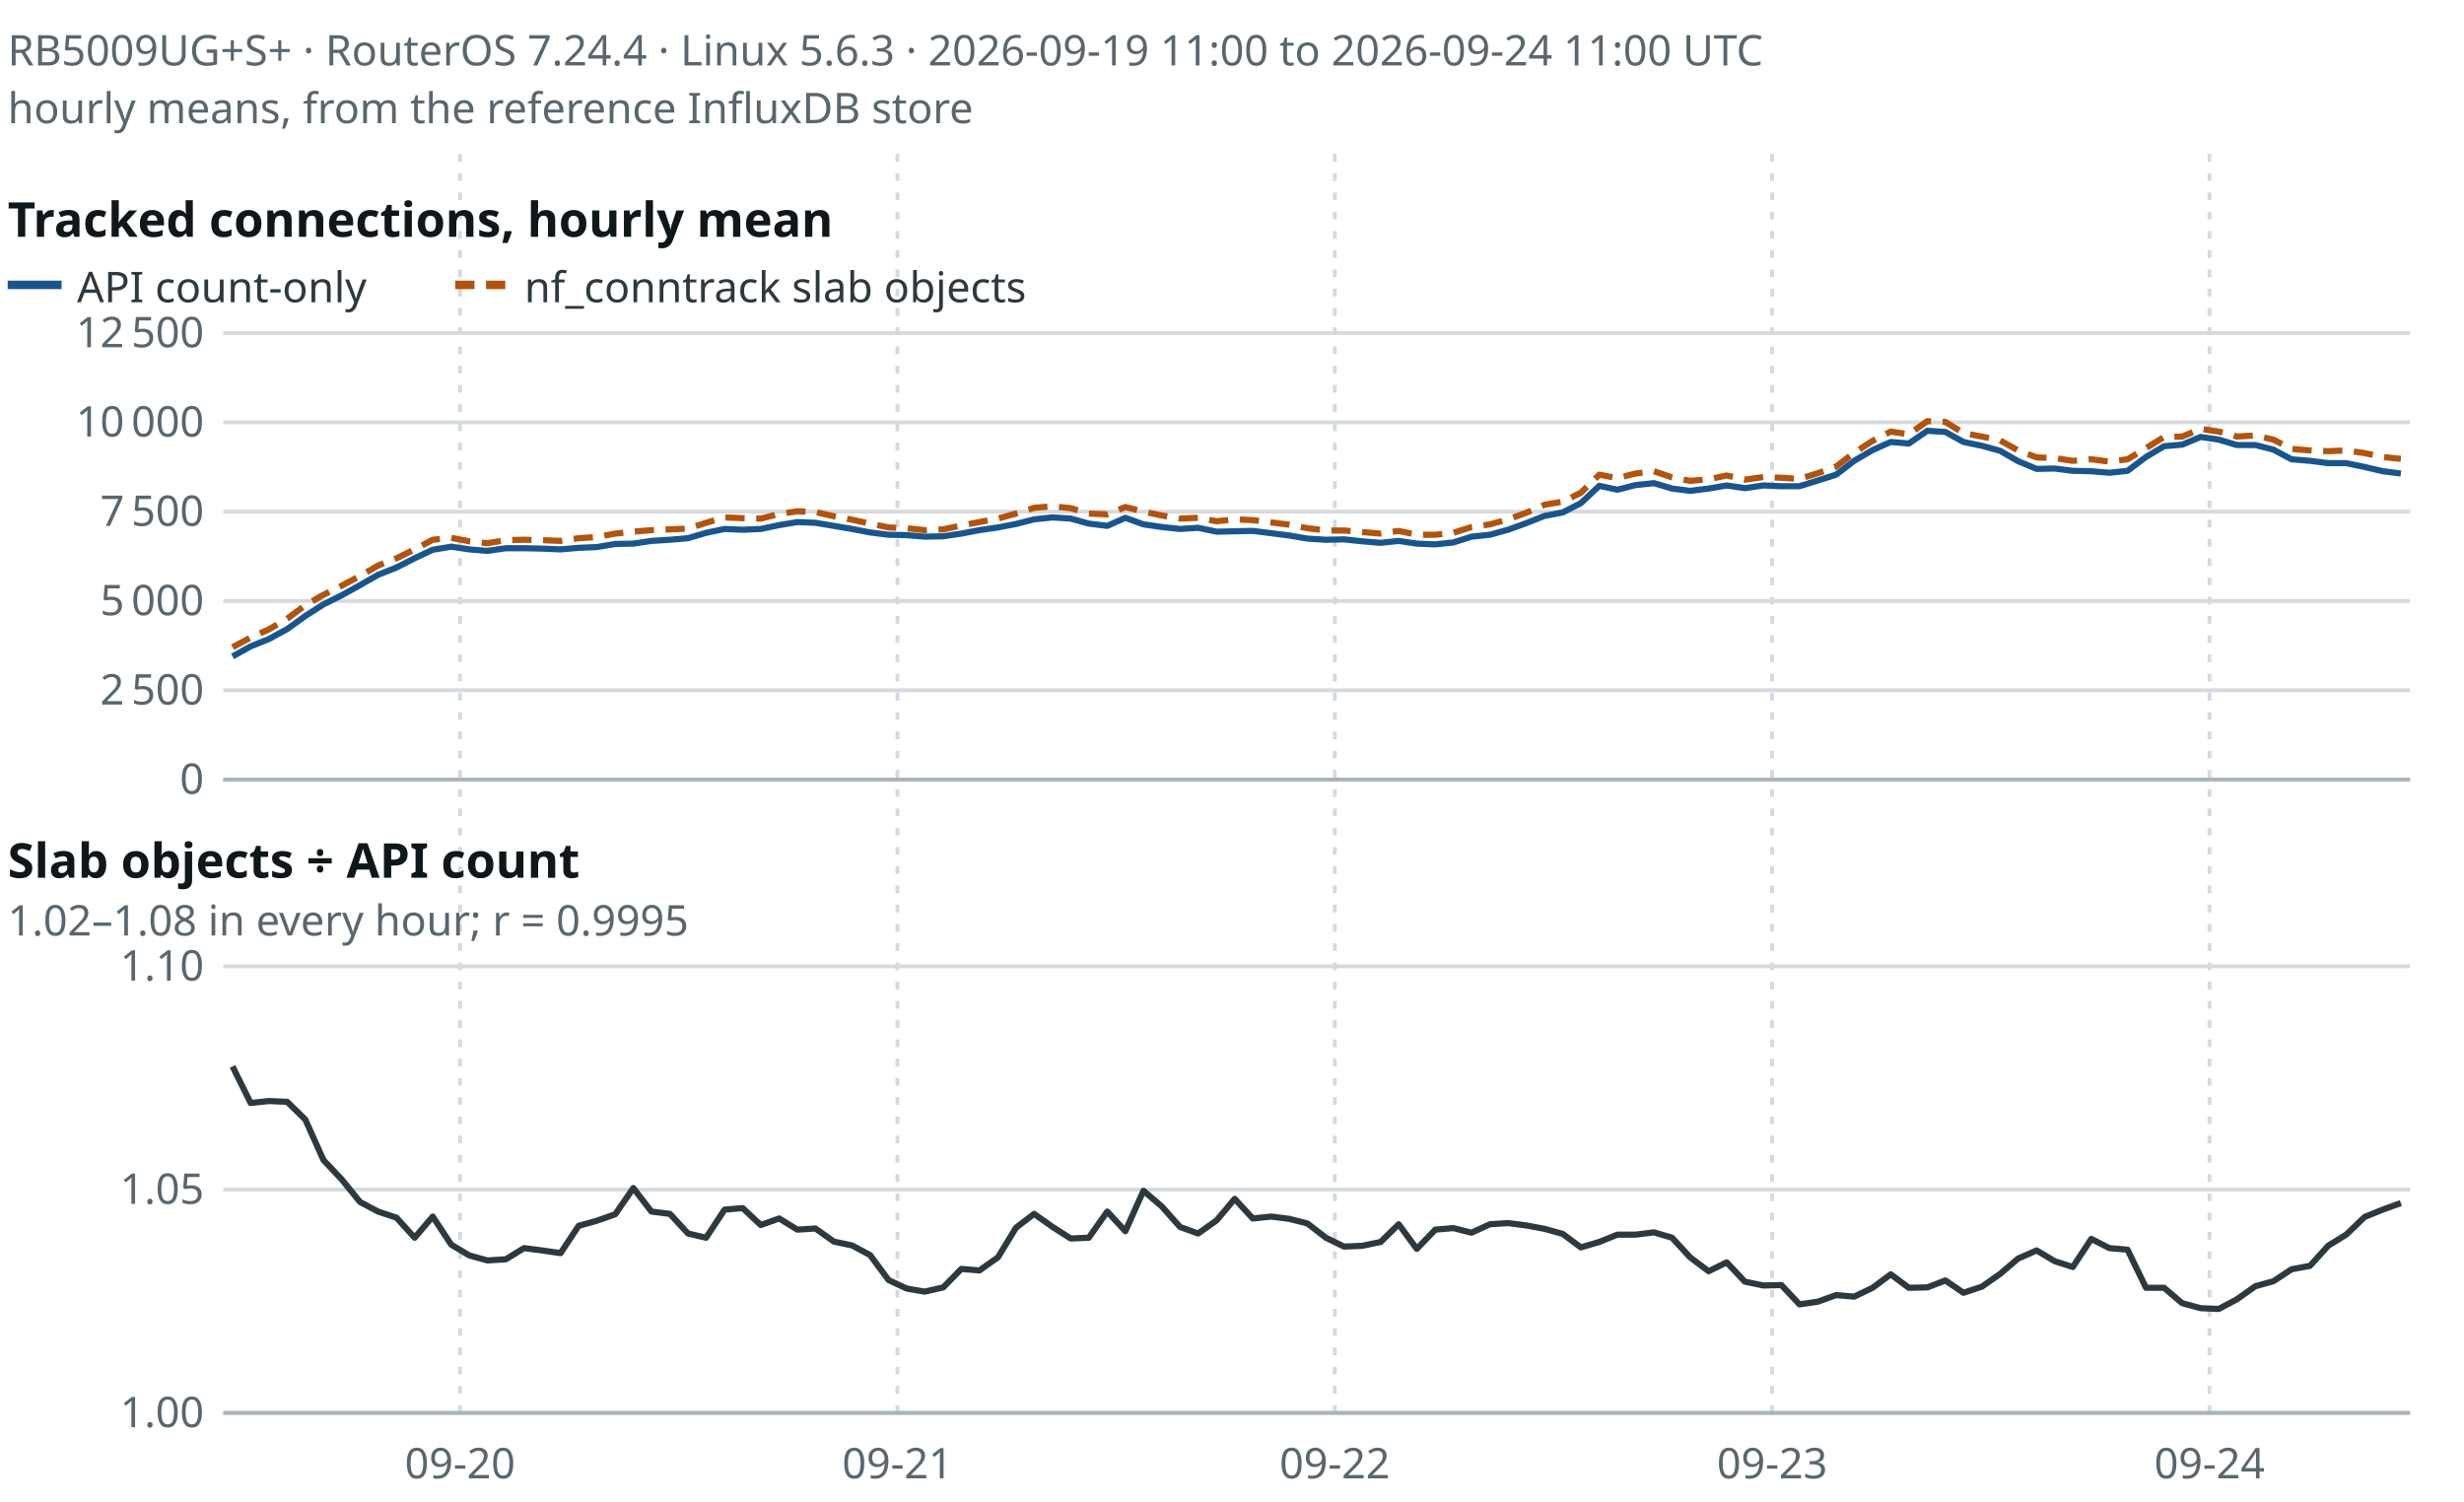
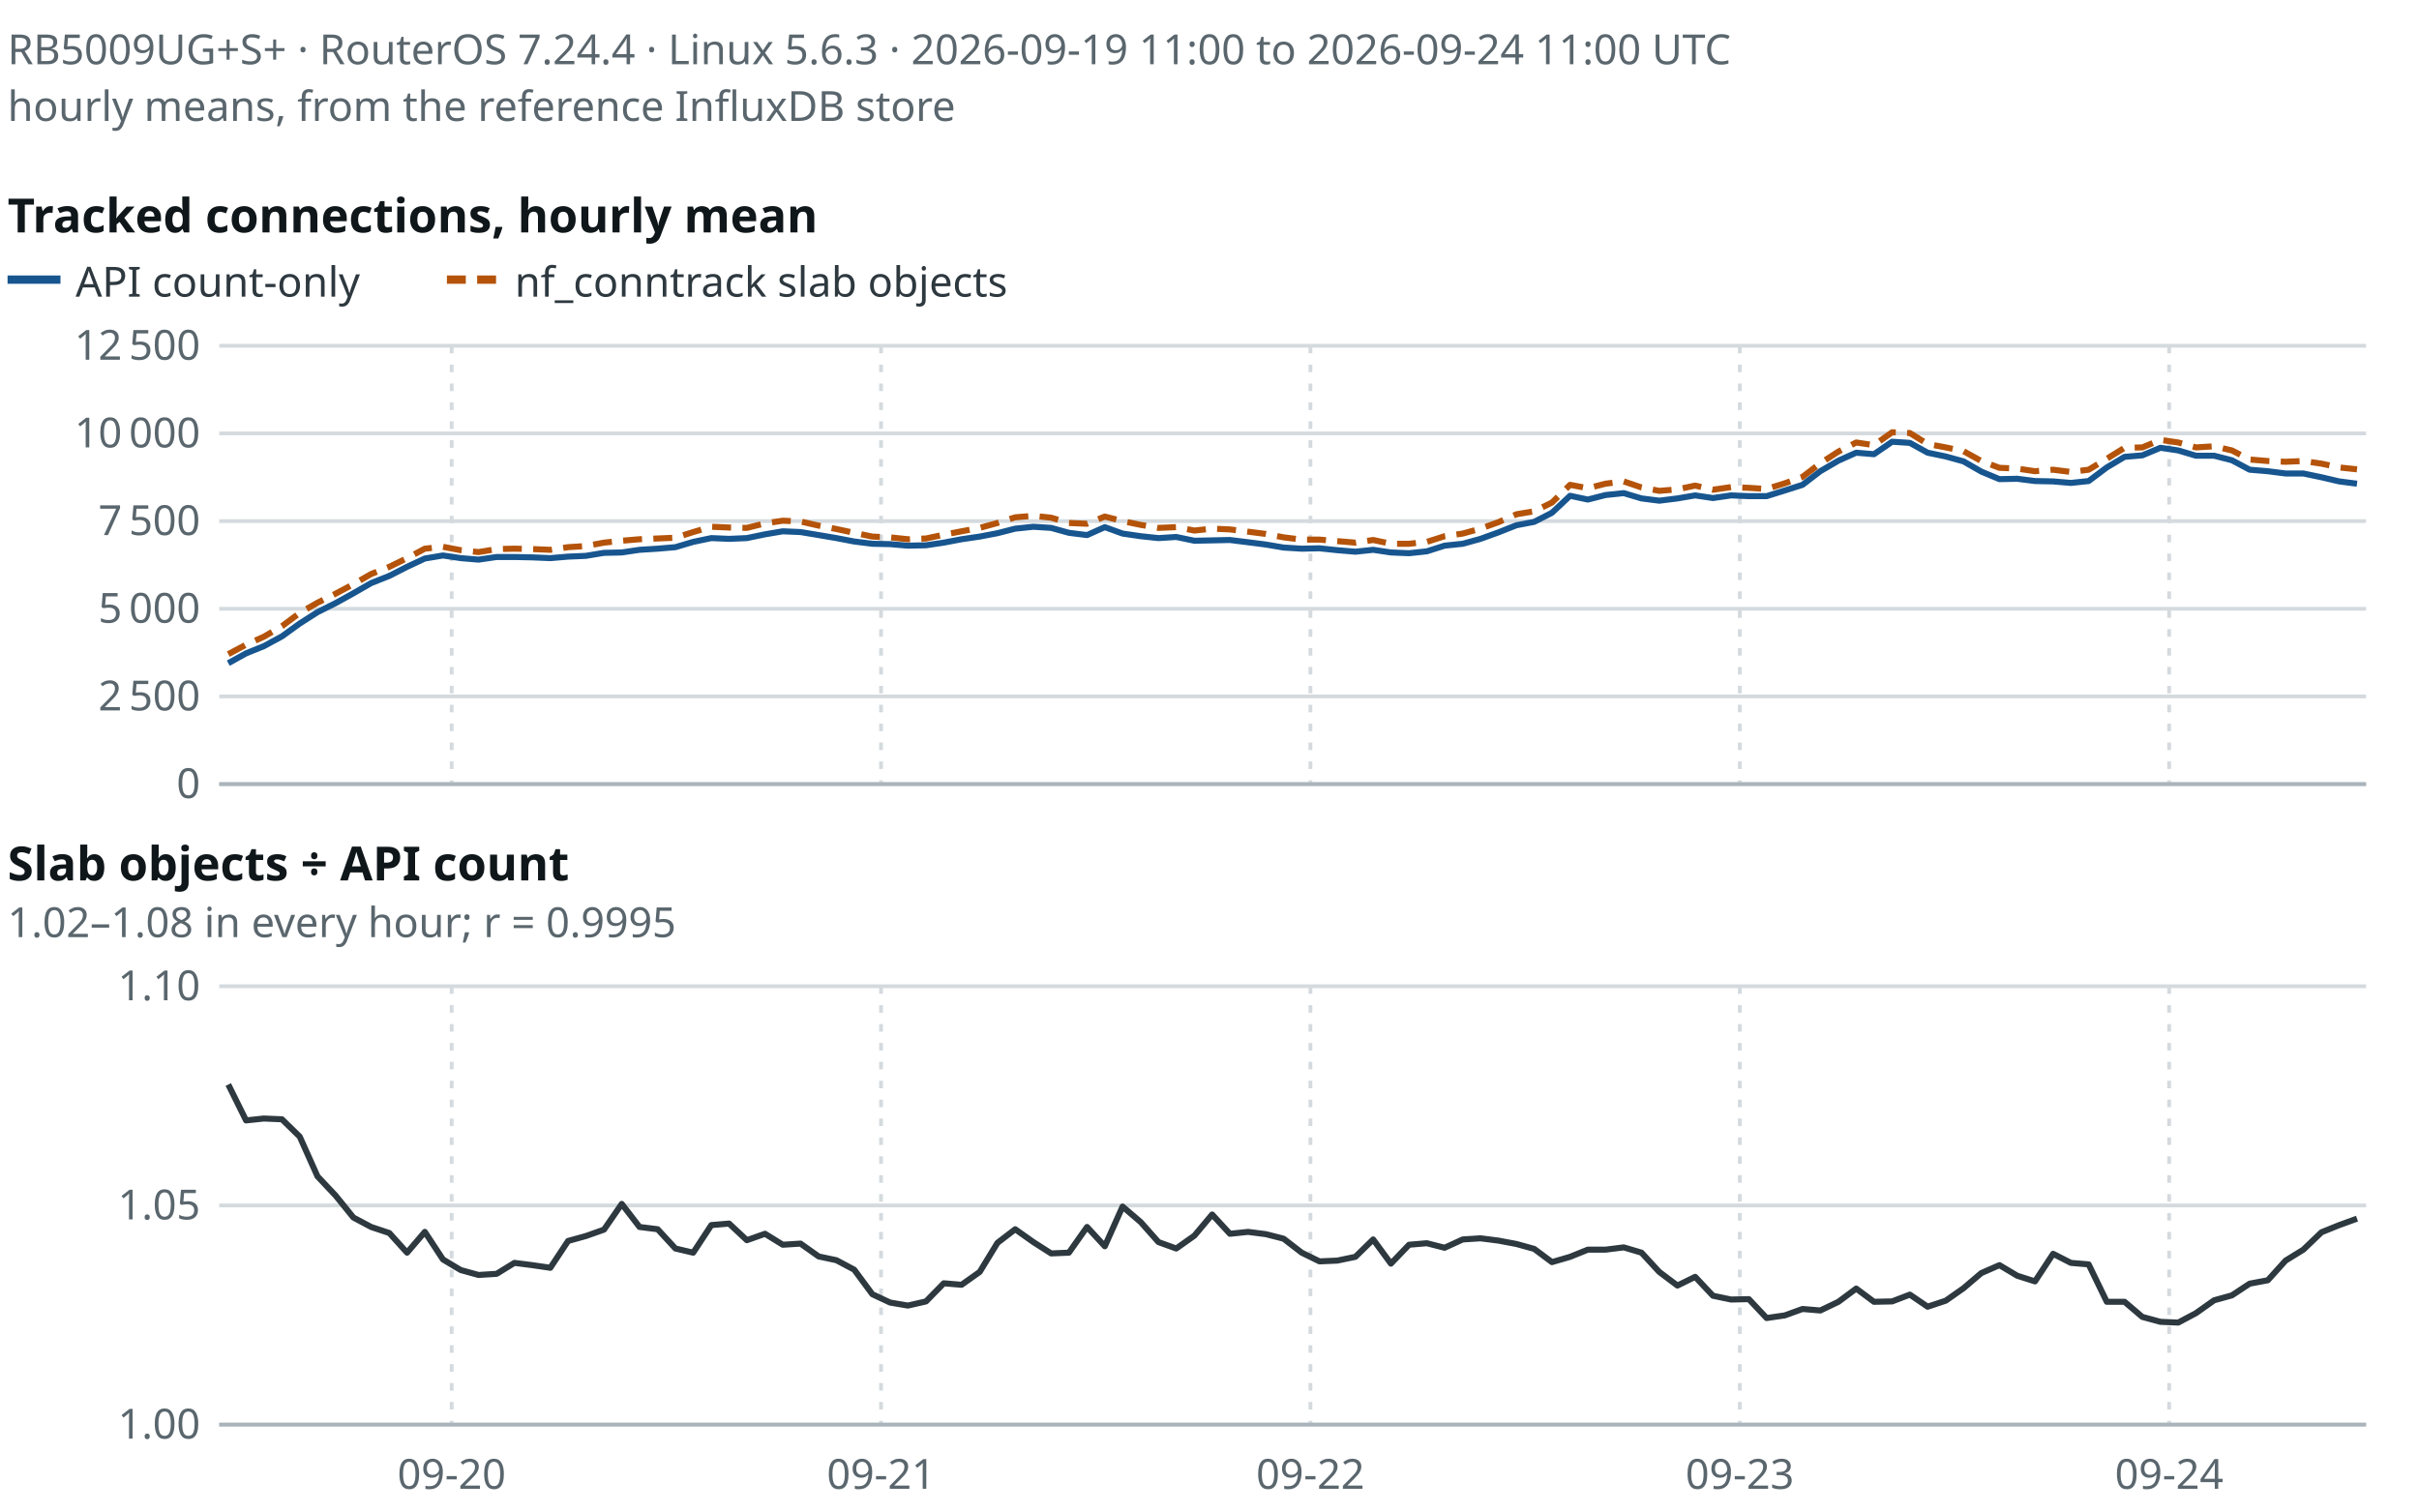
- <svg xmlns="http://www.w3.org/2000/svg" viewBox="0 0 640 390" width="100%" role="img" aria-labelledby="conntrack-2026-09-19-en-wide-t conntrack-2026-09-19-en-wide-d">
-   <line x1="58" y1="202.5" x2="626" y2="202.5" stroke="var(--ms-border, #d4dade)" stroke-width="1" />
-   <line x1="58" y1="179.3" x2="626" y2="179.3" stroke="var(--ms-border, #d4dade)" stroke-width="1" />
-   <line x1="58" y1="156.1" x2="626" y2="156.1" stroke="var(--ms-border, #d4dade)" stroke-width="1" />
-   <line x1="58" y1="132.9" x2="626" y2="132.9" stroke="var(--ms-border, #d4dade)" stroke-width="1" />
-   <line x1="58" y1="109.7" x2="626" y2="109.7" stroke="var(--ms-border, #d4dade)" stroke-width="1" />
-   <line x1="58" y1="86.5" x2="626" y2="86.5" stroke="var(--ms-border, #d4dade)" stroke-width="1" />
-   <line x1="58" y1="367" x2="626" y2="367" stroke="var(--ms-border, #d4dade)" stroke-width="1" />
-   <line x1="58" y1="309" x2="626" y2="309" stroke="var(--ms-border, #d4dade)" stroke-width="1" />
-   <line x1="58" y1="251" x2="626" y2="251" stroke="var(--ms-border, #d4dade)" stroke-width="1" />
-   <line x1="119.5" y1="40" x2="119.5" y2="367" stroke="var(--ms-border, #d4dade)" stroke-width="1" stroke-dasharray="2 3" />
-   <line x1="233.1" y1="40" x2="233.1" y2="367" stroke="var(--ms-border, #d4dade)" stroke-width="1" stroke-dasharray="2 3" />
-   <line x1="346.7" y1="40" x2="346.7" y2="367" stroke="var(--ms-border, #d4dade)" stroke-width="1" stroke-dasharray="2 3" />
-   <line x1="460.3" y1="40" x2="460.3" y2="367" stroke="var(--ms-border, #d4dade)" stroke-width="1" stroke-dasharray="2 3" />
-   <line x1="573.9" y1="40" x2="573.9" y2="367" stroke="var(--ms-border, #d4dade)" stroke-width="1" stroke-dasharray="2 3" />
+ <svg xmlns="http://www.w3.org/2000/svg" viewBox="0 0 640 400" width="100%" role="img" aria-labelledby="conntrack-2026-09-19-en-wide-t conntrack-2026-09-19-en-wide-d">
+   <line x1="58" y1="207.5" x2="626" y2="207.5" stroke="var(--ms-border, #d4dade)" stroke-width="1" />
+   <line x1="58" y1="184.3" x2="626" y2="184.3" stroke="var(--ms-border, #d4dade)" stroke-width="1" />
+   <line x1="58" y1="161.1" x2="626" y2="161.1" stroke="var(--ms-border, #d4dade)" stroke-width="1" />
+   <line x1="58" y1="137.9" x2="626" y2="137.9" stroke="var(--ms-border, #d4dade)" stroke-width="1" />
+   <line x1="58" y1="114.7" x2="626" y2="114.7" stroke="var(--ms-border, #d4dade)" stroke-width="1" />
+   <line x1="58" y1="91.5" x2="626" y2="91.5" stroke="var(--ms-border, #d4dade)" stroke-width="1" />
+   <line x1="58" y1="377" x2="626" y2="377" stroke="var(--ms-border, #d4dade)" stroke-width="1" />
+   <line x1="58" y1="319" x2="626" y2="319" stroke="var(--ms-border, #d4dade)" stroke-width="1" />
+   <line x1="58" y1="261" x2="626" y2="261" stroke="var(--ms-border, #d4dade)" stroke-width="1" />
+   <line x1="119.5" y1="91.5" x2="119.5" y2="207.5" stroke="var(--ms-border, #d4dade)" stroke-width="1" stroke-dasharray="2 3" />
+   <line x1="119.5" y1="261" x2="119.5" y2="377" stroke="var(--ms-border, #d4dade)" stroke-width="1" stroke-dasharray="2 3" />
+   <line x1="233.1" y1="91.5" x2="233.1" y2="207.5" stroke="var(--ms-border, #d4dade)" stroke-width="1" stroke-dasharray="2 3" />
+   <line x1="233.1" y1="261" x2="233.1" y2="377" stroke="var(--ms-border, #d4dade)" stroke-width="1" stroke-dasharray="2 3" />
+   <line x1="346.7" y1="91.5" x2="346.7" y2="207.5" stroke="var(--ms-border, #d4dade)" stroke-width="1" stroke-dasharray="2 3" />
+   <line x1="346.7" y1="261" x2="346.7" y2="377" stroke="var(--ms-border, #d4dade)" stroke-width="1" stroke-dasharray="2 3" />
+   <line x1="460.3" y1="91.5" x2="460.3" y2="207.5" stroke="var(--ms-border, #d4dade)" stroke-width="1" stroke-dasharray="2 3" />
+   <line x1="460.3" y1="261" x2="460.3" y2="377" stroke="var(--ms-border, #d4dade)" stroke-width="1" stroke-dasharray="2 3" />
+   <line x1="573.9" y1="91.5" x2="573.9" y2="207.5" stroke="var(--ms-border, #d4dade)" stroke-width="1" stroke-dasharray="2 3" />
+   <line x1="573.9" y1="261" x2="573.9" y2="377" stroke="var(--ms-border, #d4dade)" stroke-width="1" stroke-dasharray="2 3" />
  <text x="2" y="17" font-family="ui-sans-serif,system-ui,sans-serif" font-size="11" fill="var(--ms-muted, #5a666d)">RB5009UG+S+ · RouterOS 7.24.4 · Linux 5.6.3 · 2026-09-19 11:00 to 2026-09-24 11:00 UTC</text>
  <text x="2" y="32" font-family="ui-sans-serif,system-ui,sans-serif" font-size="11" fill="var(--ms-muted, #5a666d)">hourly means, from the reference InfluxDB store</text>
  <text x="2" y="61.5" font-family="ui-sans-serif,system-ui,sans-serif" font-size="12.5" font-weight="600" fill="var(--ms-heading, #10171b)">Tracked connections, hourly mean</text>
  <line x1="2" y1="74" x2="16" y2="74" stroke="var(--ms-info, #17558f)" stroke-width="2.2" />
  <text x="20" y="78.5" font-family="ui-sans-serif,system-ui,sans-serif" font-size="11" fill="var(--ms-body, #2d383f)">API count-only</text>
  <line x1="118.24" y1="74" x2="132.24" y2="74" stroke="var(--ms-mark-quiet, #b45309)" stroke-width="2.2" stroke-dasharray="5 3" />
  <text x="136.2" y="78.5" font-family="ui-sans-serif,system-ui,sans-serif" font-size="11" fill="var(--ms-body, #2d383f)">nf_conntrack slab objects</text>
-   <text x="53" y="206.2" text-anchor="end" font-family="ui-sans-serif,system-ui,sans-serif" font-size="11" fill="var(--ms-muted, #5a666d)">0</text>
-   <text x="53" y="183" text-anchor="end" font-family="ui-sans-serif,system-ui,sans-serif" font-size="11" fill="var(--ms-muted, #5a666d)">2 500</text>
-   <text x="53" y="159.8" text-anchor="end" font-family="ui-sans-serif,system-ui,sans-serif" font-size="11" fill="var(--ms-muted, #5a666d)">5 000</text>
-   <text x="53" y="136.6" text-anchor="end" font-family="ui-sans-serif,system-ui,sans-serif" font-size="11" fill="var(--ms-muted, #5a666d)">7 500</text>
-   <text x="53" y="113.4" text-anchor="end" font-family="ui-sans-serif,system-ui,sans-serif" font-size="11" fill="var(--ms-muted, #5a666d)">10 000</text>
-   <text x="53" y="90.2" text-anchor="end" font-family="ui-sans-serif,system-ui,sans-serif" font-size="11" fill="var(--ms-muted, #5a666d)">12 500</text>
-   <path d="M60.4 170.5L65.1 167.9L69.8 166L74.6 163.4L79.3 160L84 157L88.8 154.6L93.5 152L98.2 149.3L103 147.4L107.7 145L112.4 142.8L117.2 142L121.9 142.7L126.6 143.1L131.4 142.4L136.1 142.4L140.8 142.5L145.6 142.7L150.3 142.3L155 142.1L159.8 141.3L164.5 141.2L169.2 140.5L174 140.2L178.7 139.8L183.4 138.4L188.2 137.4L192.9 137.6L197.6 137.4L202.4 136.4L207.1 135.6L211.8 135.8L216.6 136.6L221.3 137.4L226 138.3L230.8 138.9L235.5 139L240.2 139.4L245 139.3L249.7 138.6L254.4 137.7L259.2 137L263.9 136.1L268.6 134.9L273.4 134.4L278.1 134.7L282.8 136L287.6 136.6L292.3 134.5L297 136.2L301.8 136.9L306.5 137.4L311.2 137.1L316 138.1L320.7 138L325.4 137.9L330.2 138.5L334.9 139.1L339.6 139.9L344.4 140.2L349.1 140.1L353.8 140.6L358.6 141L363.3 140.5L368 141.2L372.8 141.4L377.5 140.9L382.2 139.4L387 138.9L391.7 137.6L396.4 135.9L401.2 134L405.9 133.1L410.6 130.7L415.4 126.2L420.1 127.2L424.8 126L429.6 125.5L434.3 126.9L439 127.5L443.8 126.9L448.5 126.1L453.2 126.8L458 126.1L462.7 126.3L467.4 126.3L472.2 124.8L476.9 123.3L481.6 119.7L486.4 116.9L491.1 114.8L495.8 115.2L500.6 111.9L505.3 112.2L510 114.8L514.8 115.8L519.5 117.1L524.2 119.8L529 121.8L533.7 121.7L538.4 122.3L543.2 122.4L547.9 122.8L552.6 122.3L557.4 118.7L562.1 115.9L566.8 115.5L571.6 113.5L576.3 114.2L581 115.6L585.8 115.6L590.5 116.8L595.2 119.3L600 119.7L604.7 120.3L609.4 120.3L614.2 121.3L618.9 122.4L623.6 123" fill="none" stroke="var(--ms-info, #17558f)" stroke-width="1.6" stroke-linejoin="round" />
-   <path d="M60.4 168.1L65.1 165.6L69.8 163.5L74.6 160.7L79.3 157.2L84 154.5L88.8 152.1L93.5 149.6L98.2 146.9L103 145L107.7 142.7L112.4 140.2L117.2 139.7L121.9 140.6L126.6 141.1L131.4 140.3L136.1 140.2L140.8 140.3L145.6 140.5L150.3 139.8L155 139.5L159.8 138.6L164.5 138.1L169.2 137.7L174 137.5L178.7 137.3L183.4 135.8L188.2 134.4L192.9 134.6L197.6 134.7L202.4 133.5L207.1 132.8L211.8 133L216.6 134.1L221.3 135L226 136L230.8 137L235.5 137.2L240.2 137.7L245 137.5L249.7 136.5L254.4 135.6L259.2 134.7L263.9 133.4L268.6 131.9L273.4 131.5L278.1 132L282.8 133.4L287.6 133.6L292.3 131.7L297 132.9L301.8 133.9L306.5 134.7L311.2 134.5L316 135.4L320.7 134.9L325.4 135.1L330.2 135.7L334.9 136.3L339.6 137.2L344.4 137.8L349.1 137.8L353.8 138.2L358.6 138.6L363.3 137.9L368 138.9L372.8 138.9L377.5 138.4L382.2 136.9L387 136.2L391.7 134.9L396.4 133.2L401.2 131.1L405.9 130.3L410.6 128L415.4 123.3L420.1 124.2L424.8 123L429.6 122.4L434.3 124L439 124.9L443.8 124.5L448.5 123.5L453.2 124.6L458 123.9L462.7 124.1L467.4 124.4L472.2 122.9L476.9 121.2L481.6 117.6L486.4 114.5L491.1 112.1L495.8 112.8L500.6 109.4L505.3 109.6L510 112.5L514.8 113.4L519.5 114.4L524.2 117L529 118.8L533.7 119L538.4 119.7L543.2 119.3L547.9 119.9L552.6 119.3L557.4 116.4L562.1 113.5L566.8 113.4L571.6 111.4L576.3 112.1L581 113.4L585.8 113.1L590.5 114.2L595.2 116.6L600 117L604.7 117.2L609.4 117L614.2 117.7L618.9 118.7L623.6 119.2" fill="none" stroke="var(--ms-mark-quiet, #b45309)" stroke-width="1.6" stroke-linejoin="round" stroke-dasharray="5 3" />
-   <line x1="58" y1="202.5" x2="626" y2="202.5" stroke="var(--ms-border-strong, #aab4ba)" stroke-width="1" />
-   <text x="2" y="228" font-family="ui-sans-serif,system-ui,sans-serif" font-size="12.5" font-weight="600" fill="var(--ms-heading, #10171b)">Slab objects ÷ API count</text>
-   <text x="2" y="243" font-family="ui-sans-serif,system-ui,sans-serif" font-size="11" fill="var(--ms-muted, #5a666d)">1.02–1.08 in every hour; r = 0.9995</text>
-   <text x="53" y="370.7" text-anchor="end" font-family="ui-sans-serif,system-ui,sans-serif" font-size="11" fill="var(--ms-muted, #5a666d)">1.00</text>
-   <text x="53" y="312.7" text-anchor="end" font-family="ui-sans-serif,system-ui,sans-serif" font-size="11" fill="var(--ms-muted, #5a666d)">1.05</text>
-   <text x="53" y="254.7" text-anchor="end" font-family="ui-sans-serif,system-ui,sans-serif" font-size="11" fill="var(--ms-muted, #5a666d)">1.10</text>
-   <path d="M60.4 277L65.1 286.5L69.8 286L74.6 286.2L79.3 290.8L84 301.3L88.8 306.4L93.5 312.2L98.2 314.7L103 316.3L107.7 321.5L112.4 316L117.2 323.3L121.9 326.1L126.6 327.4L131.4 327.1L136.1 324.2L140.8 324.8L145.6 325.5L150.3 318.4L155 317.1L159.8 315.4L164.5 308.6L169.2 314.7L174 315.3L178.7 320.4L183.4 321.5L188.2 314.2L192.9 313.8L197.6 318.2L202.4 316.5L207.1 319.4L211.8 319.1L216.6 322.5L221.3 323.5L226 326L230.8 332.5L235.5 334.7L240.2 335.5L245 334.4L249.7 329.6L254.4 330L259.2 326.6L263.9 318.9L268.6 315.3L273.4 318.7L278.1 321.7L282.8 321.5L287.6 314.7L292.3 319.8L297 309.3L301.8 313.4L306.5 318.7L311.2 320.4L316 317L320.7 311.4L325.4 316.5L330.2 316L334.9 316.6L339.6 317.8L344.4 321.5L349.1 323.8L353.8 323.6L358.6 322.6L363.3 318L368 324.4L372.8 319.4L377.5 319L382.2 320.2L387 318L391.7 317.7L396.4 318.3L401.2 319.2L405.9 320.5L410.6 324L415.4 322.6L420.1 320.7L424.8 320.7L429.6 320.1L434.3 321.5L439 326.6L443.8 330.2L448.5 327.9L453.2 332.9L458 333.9L462.7 333.8L467.4 338.8L472.2 338.1L476.9 336.4L481.6 336.8L486.4 334.5L491.1 331L495.8 334.5L500.6 334.4L505.3 332.6L510 335.8L514.8 334.2L519.5 330.9L524.2 326.9L529 324.8L533.7 327.6L538.4 329.1L543.2 321.8L547.9 324.2L552.6 324.6L557.4 334.5L562.1 334.5L566.8 338.5L571.6 339.8L576.3 340L581 337.5L585.8 334.1L590.5 332.8L595.2 329.7L600 328.8L604.7 323.6L609.4 320.7L614.2 316.1L618.9 314.2L623.6 312.5" fill="none" stroke="var(--ms-body, #2d383f)" stroke-width="1.6" stroke-linejoin="round" />
-   <line x1="58" y1="367" x2="626" y2="367" stroke="var(--ms-border-strong, #aab4ba)" stroke-width="1" />
-   <text x="119.5" y="384" text-anchor="middle" font-family="ui-sans-serif,system-ui,sans-serif" font-size="11" fill="var(--ms-muted, #5a666d)">09-20</text>
-   <text x="233.1" y="384" text-anchor="middle" font-family="ui-sans-serif,system-ui,sans-serif" font-size="11" fill="var(--ms-muted, #5a666d)">09-21</text>
-   <text x="346.7" y="384" text-anchor="middle" font-family="ui-sans-serif,system-ui,sans-serif" font-size="11" fill="var(--ms-muted, #5a666d)">09-22</text>
-   <text x="460.3" y="384" text-anchor="middle" font-family="ui-sans-serif,system-ui,sans-serif" font-size="11" fill="var(--ms-muted, #5a666d)">09-23</text>
-   <text x="573.9" y="384" text-anchor="middle" font-family="ui-sans-serif,system-ui,sans-serif" font-size="11" fill="var(--ms-muted, #5a666d)">09-24</text>
+   <text x="53" y="211.2" text-anchor="end" font-family="ui-sans-serif,system-ui,sans-serif" font-size="11" fill="var(--ms-muted, #5a666d)">0</text>
+   <text x="53" y="188" text-anchor="end" font-family="ui-sans-serif,system-ui,sans-serif" font-size="11" fill="var(--ms-muted, #5a666d)">2 500</text>
+   <text x="53" y="164.8" text-anchor="end" font-family="ui-sans-serif,system-ui,sans-serif" font-size="11" fill="var(--ms-muted, #5a666d)">5 000</text>
+   <text x="53" y="141.6" text-anchor="end" font-family="ui-sans-serif,system-ui,sans-serif" font-size="11" fill="var(--ms-muted, #5a666d)">7 500</text>
+   <text x="53" y="118.4" text-anchor="end" font-family="ui-sans-serif,system-ui,sans-serif" font-size="11" fill="var(--ms-muted, #5a666d)">10 000</text>
+   <text x="53" y="95.2" text-anchor="end" font-family="ui-sans-serif,system-ui,sans-serif" font-size="11" fill="var(--ms-muted, #5a666d)">12 500</text>
+   <path d="M60.4 175.5L65.1 172.9L69.8 171L74.6 168.4L79.3 165L84 162L88.8 159.6L93.5 157L98.2 154.3L103 152.4L107.7 150L112.4 147.8L117.2 147L121.9 147.7L126.6 148.1L131.4 147.4L136.1 147.4L140.8 147.5L145.6 147.7L150.3 147.3L155 147.1L159.8 146.3L164.5 146.2L169.2 145.5L174 145.2L178.7 144.8L183.4 143.4L188.2 142.4L192.9 142.6L197.6 142.4L202.4 141.4L207.1 140.6L211.8 140.8L216.6 141.6L221.3 142.4L226 143.3L230.8 143.9L235.5 144L240.2 144.4L245 144.3L249.7 143.6L254.4 142.7L259.2 142L263.9 141.1L268.6 139.9L273.4 139.4L278.1 139.7L282.8 141L287.6 141.6L292.3 139.5L297 141.2L301.8 141.9L306.5 142.4L311.2 142.1L316 143.1L320.7 143L325.4 142.9L330.2 143.5L334.9 144.1L339.6 144.9L344.4 145.2L349.1 145.1L353.8 145.6L358.6 146L363.3 145.5L368 146.2L372.8 146.4L377.5 145.9L382.2 144.4L387 143.9L391.7 142.6L396.4 140.9L401.2 139L405.9 138.1L410.6 135.7L415.4 131.2L420.1 132.2L424.8 131L429.6 130.5L434.3 131.9L439 132.5L443.8 131.9L448.5 131.1L453.2 131.8L458 131.1L462.7 131.3L467.4 131.3L472.2 129.8L476.9 128.3L481.6 124.7L486.4 121.9L491.1 119.8L495.8 120.2L500.6 116.9L505.3 117.2L510 119.8L514.8 120.8L519.5 122.1L524.2 124.8L529 126.8L533.7 126.7L538.4 127.3L543.2 127.4L547.9 127.8L552.6 127.3L557.4 123.7L562.1 120.9L566.8 120.5L571.6 118.5L576.3 119.2L581 120.6L585.8 120.6L590.5 121.8L595.2 124.3L600 124.7L604.7 125.3L609.4 125.3L614.2 126.3L618.9 127.4L623.6 128" fill="none" stroke="var(--ms-info, #17558f)" stroke-width="1.6" stroke-linejoin="round" />
+   <path d="M60.4 173.1L65.1 170.6L69.8 168.5L74.6 165.7L79.3 162.2L84 159.5L88.8 157.1L93.5 154.6L98.2 151.9L103 150L107.7 147.7L112.4 145.2L117.2 144.7L121.9 145.6L126.6 146.1L131.4 145.3L136.1 145.2L140.8 145.3L145.6 145.5L150.3 144.8L155 144.5L159.8 143.6L164.5 143.1L169.2 142.7L174 142.5L178.7 142.3L183.4 140.8L188.2 139.4L192.9 139.6L197.6 139.7L202.4 138.5L207.1 137.8L211.8 138L216.6 139.1L221.3 140L226 141L230.8 142L235.5 142.2L240.2 142.7L245 142.5L249.7 141.5L254.4 140.6L259.2 139.7L263.9 138.4L268.6 136.9L273.4 136.5L278.1 137L282.8 138.4L287.6 138.6L292.3 136.7L297 137.9L301.8 138.9L306.5 139.7L311.2 139.5L316 140.4L320.7 139.9L325.4 140.1L330.2 140.7L334.9 141.3L339.6 142.2L344.4 142.8L349.1 142.8L353.8 143.2L358.6 143.6L363.3 142.9L368 143.9L372.8 143.9L377.5 143.4L382.2 141.9L387 141.2L391.7 139.9L396.4 138.2L401.2 136.1L405.9 135.3L410.6 133L415.4 128.3L420.1 129.2L424.8 128L429.6 127.4L434.3 129L439 129.9L443.8 129.5L448.5 128.5L453.2 129.6L458 128.9L462.7 129.1L467.4 129.4L472.2 127.9L476.9 126.2L481.6 122.6L486.4 119.5L491.1 117.1L495.8 117.8L500.6 114.4L505.3 114.6L510 117.5L514.8 118.4L519.5 119.4L524.2 122L529 123.8L533.7 124L538.4 124.7L543.2 124.3L547.9 124.9L552.6 124.3L557.4 121.4L562.1 118.5L566.8 118.4L571.6 116.4L576.3 117.1L581 118.4L585.8 118.1L590.5 119.2L595.2 121.6L600 122L604.7 122.2L609.4 122L614.2 122.7L618.9 123.7L623.6 124.2" fill="none" stroke="var(--ms-mark-quiet, #b45309)" stroke-width="1.6" stroke-linejoin="round" stroke-dasharray="5 3" />
+   <line x1="58" y1="207.5" x2="626" y2="207.5" stroke="var(--ms-border-strong, #aab4ba)" stroke-width="1" />
+   <text x="2" y="233" font-family="ui-sans-serif,system-ui,sans-serif" font-size="12.5" font-weight="600" fill="var(--ms-heading, #10171b)">Slab objects ÷ API count</text>
+   <text x="2" y="248" font-family="ui-sans-serif,system-ui,sans-serif" font-size="11" fill="var(--ms-muted, #5a666d)">1.02–1.08 in every hour; r = 0.9995</text>
+   <text x="53" y="380.7" text-anchor="end" font-family="ui-sans-serif,system-ui,sans-serif" font-size="11" fill="var(--ms-muted, #5a666d)">1.00</text>
+   <text x="53" y="322.7" text-anchor="end" font-family="ui-sans-serif,system-ui,sans-serif" font-size="11" fill="var(--ms-muted, #5a666d)">1.05</text>
+   <text x="53" y="264.7" text-anchor="end" font-family="ui-sans-serif,system-ui,sans-serif" font-size="11" fill="var(--ms-muted, #5a666d)">1.10</text>
+   <path d="M60.4 287L65.1 296.5L69.8 296L74.6 296.2L79.3 300.8L84 311.3L88.8 316.4L93.5 322.2L98.2 324.7L103 326.3L107.7 331.5L112.4 326L117.2 333.3L121.9 336.1L126.6 337.4L131.4 337.1L136.1 334.2L140.8 334.8L145.6 335.5L150.3 328.4L155 327.1L159.8 325.4L164.5 318.6L169.2 324.7L174 325.3L178.7 330.4L183.4 331.5L188.2 324.2L192.9 323.8L197.6 328.2L202.4 326.5L207.1 329.4L211.8 329.1L216.6 332.5L221.3 333.5L226 336L230.8 342.5L235.5 344.7L240.2 345.5L245 344.4L249.7 339.6L254.4 340L259.2 336.6L263.9 328.9L268.6 325.3L273.4 328.7L278.1 331.7L282.8 331.5L287.6 324.7L292.3 329.8L297 319.3L301.8 323.4L306.5 328.7L311.2 330.4L316 327L320.7 321.4L325.4 326.5L330.2 326L334.9 326.6L339.6 327.8L344.4 331.5L349.1 333.8L353.8 333.6L358.6 332.6L363.3 328L368 334.4L372.8 329.4L377.5 329L382.2 330.2L387 328L391.7 327.7L396.4 328.3L401.2 329.2L405.9 330.5L410.6 334L415.4 332.6L420.1 330.7L424.8 330.7L429.6 330.1L434.3 331.5L439 336.6L443.8 340.2L448.5 337.9L453.2 342.9L458 343.9L462.7 343.8L467.4 348.8L472.2 348.1L476.9 346.4L481.6 346.8L486.4 344.5L491.1 341L495.8 344.5L500.6 344.4L505.3 342.6L510 345.8L514.8 344.2L519.5 340.9L524.2 336.9L529 334.8L533.7 337.6L538.4 339.1L543.2 331.8L547.9 334.2L552.6 334.6L557.4 344.5L562.1 344.5L566.8 348.5L571.6 349.8L576.3 350L581 347.5L585.8 344.1L590.5 342.8L595.2 339.7L600 338.8L604.7 333.6L609.4 330.7L614.2 326.1L618.9 324.2L623.6 322.5" fill="none" stroke="var(--ms-body, #2d383f)" stroke-width="1.6" stroke-linejoin="round" />
+   <line x1="58" y1="377" x2="626" y2="377" stroke="var(--ms-border-strong, #aab4ba)" stroke-width="1" />
+   <text x="119.5" y="394" text-anchor="middle" font-family="ui-sans-serif,system-ui,sans-serif" font-size="11" fill="var(--ms-muted, #5a666d)">09-20</text>
+   <text x="233.1" y="394" text-anchor="middle" font-family="ui-sans-serif,system-ui,sans-serif" font-size="11" fill="var(--ms-muted, #5a666d)">09-21</text>
+   <text x="346.7" y="394" text-anchor="middle" font-family="ui-sans-serif,system-ui,sans-serif" font-size="11" fill="var(--ms-muted, #5a666d)">09-22</text>
+   <text x="460.3" y="394" text-anchor="middle" font-family="ui-sans-serif,system-ui,sans-serif" font-size="11" fill="var(--ms-muted, #5a666d)">09-23</text>
+   <text x="573.9" y="394" text-anchor="middle" font-family="ui-sans-serif,system-ui,sans-serif" font-size="11" fill="var(--ms-muted, #5a666d)">09-24</text>
</svg>
